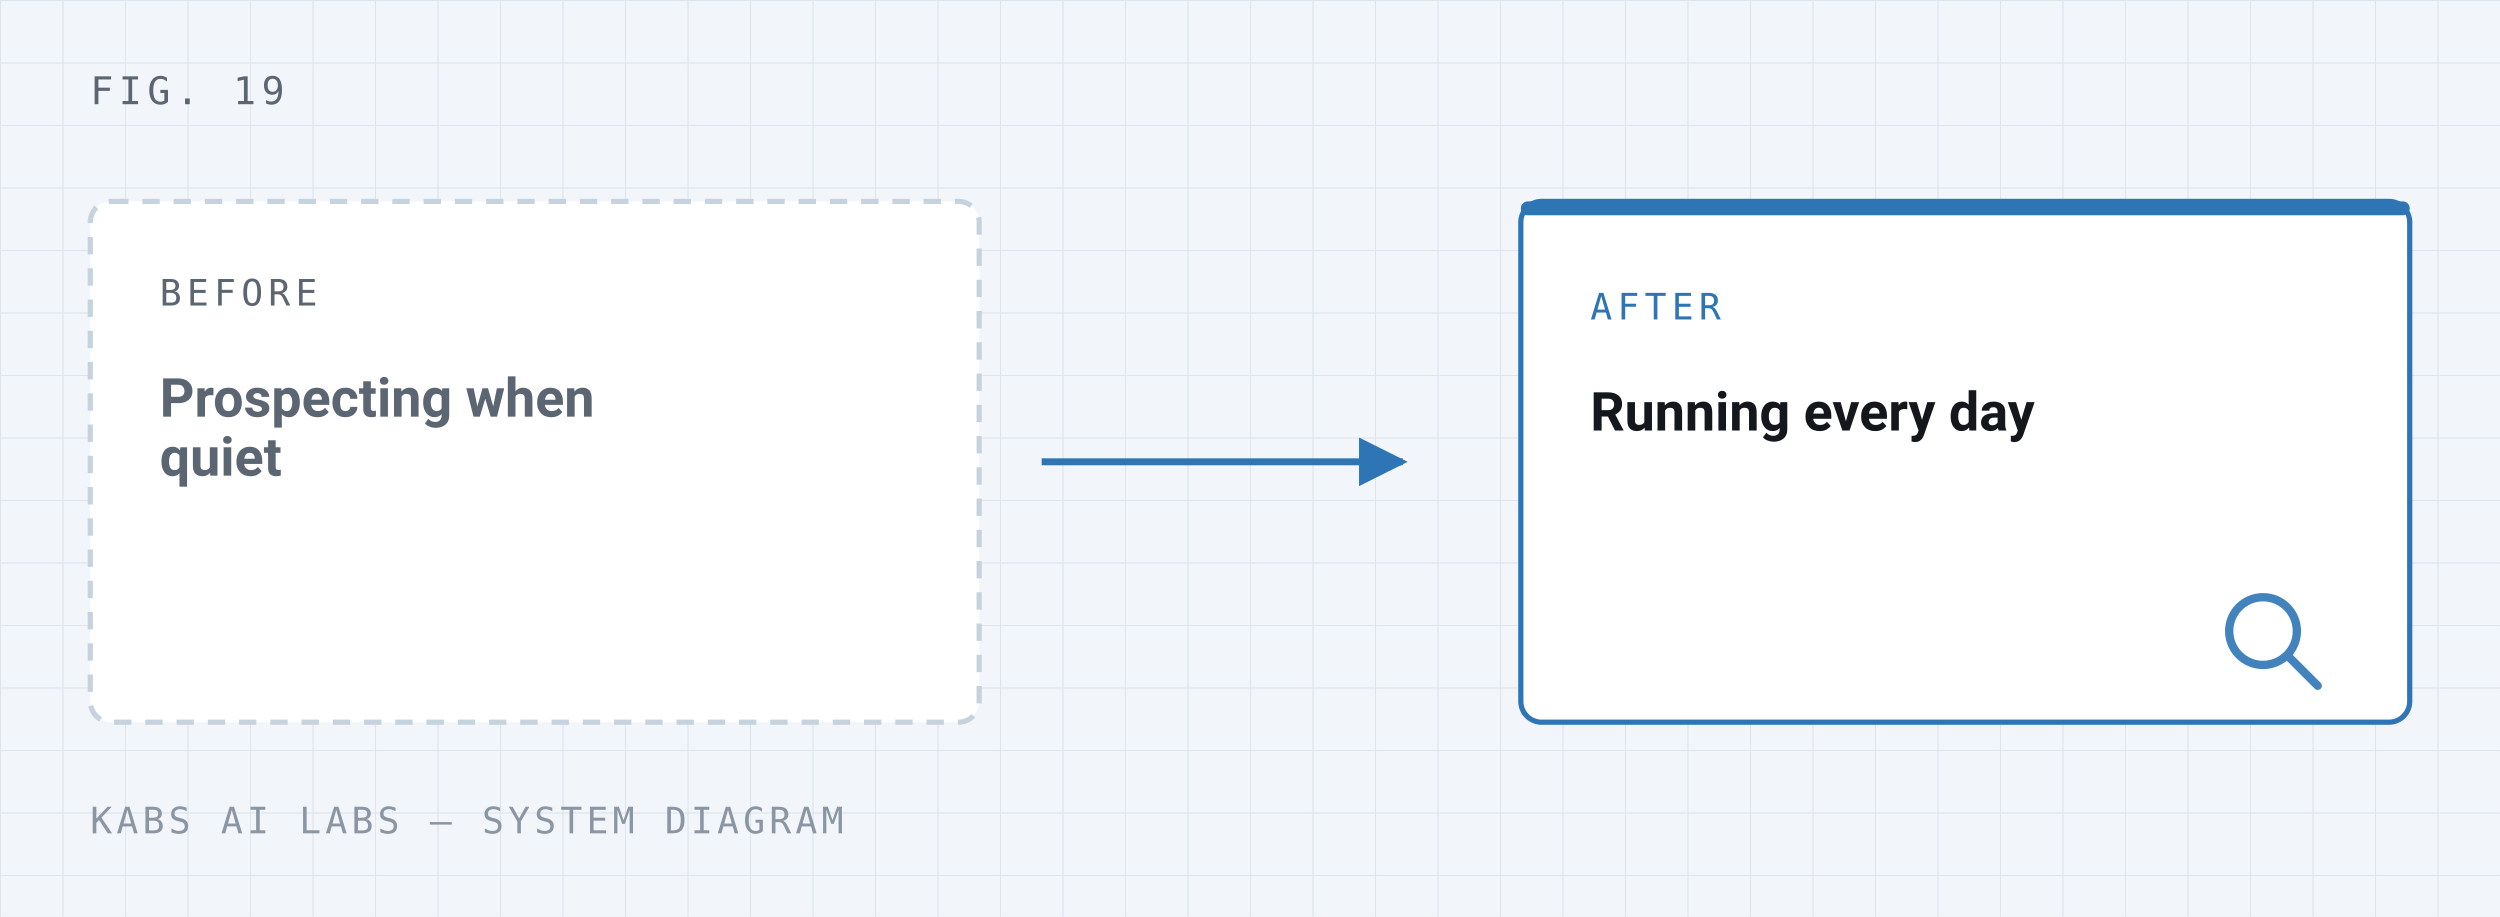
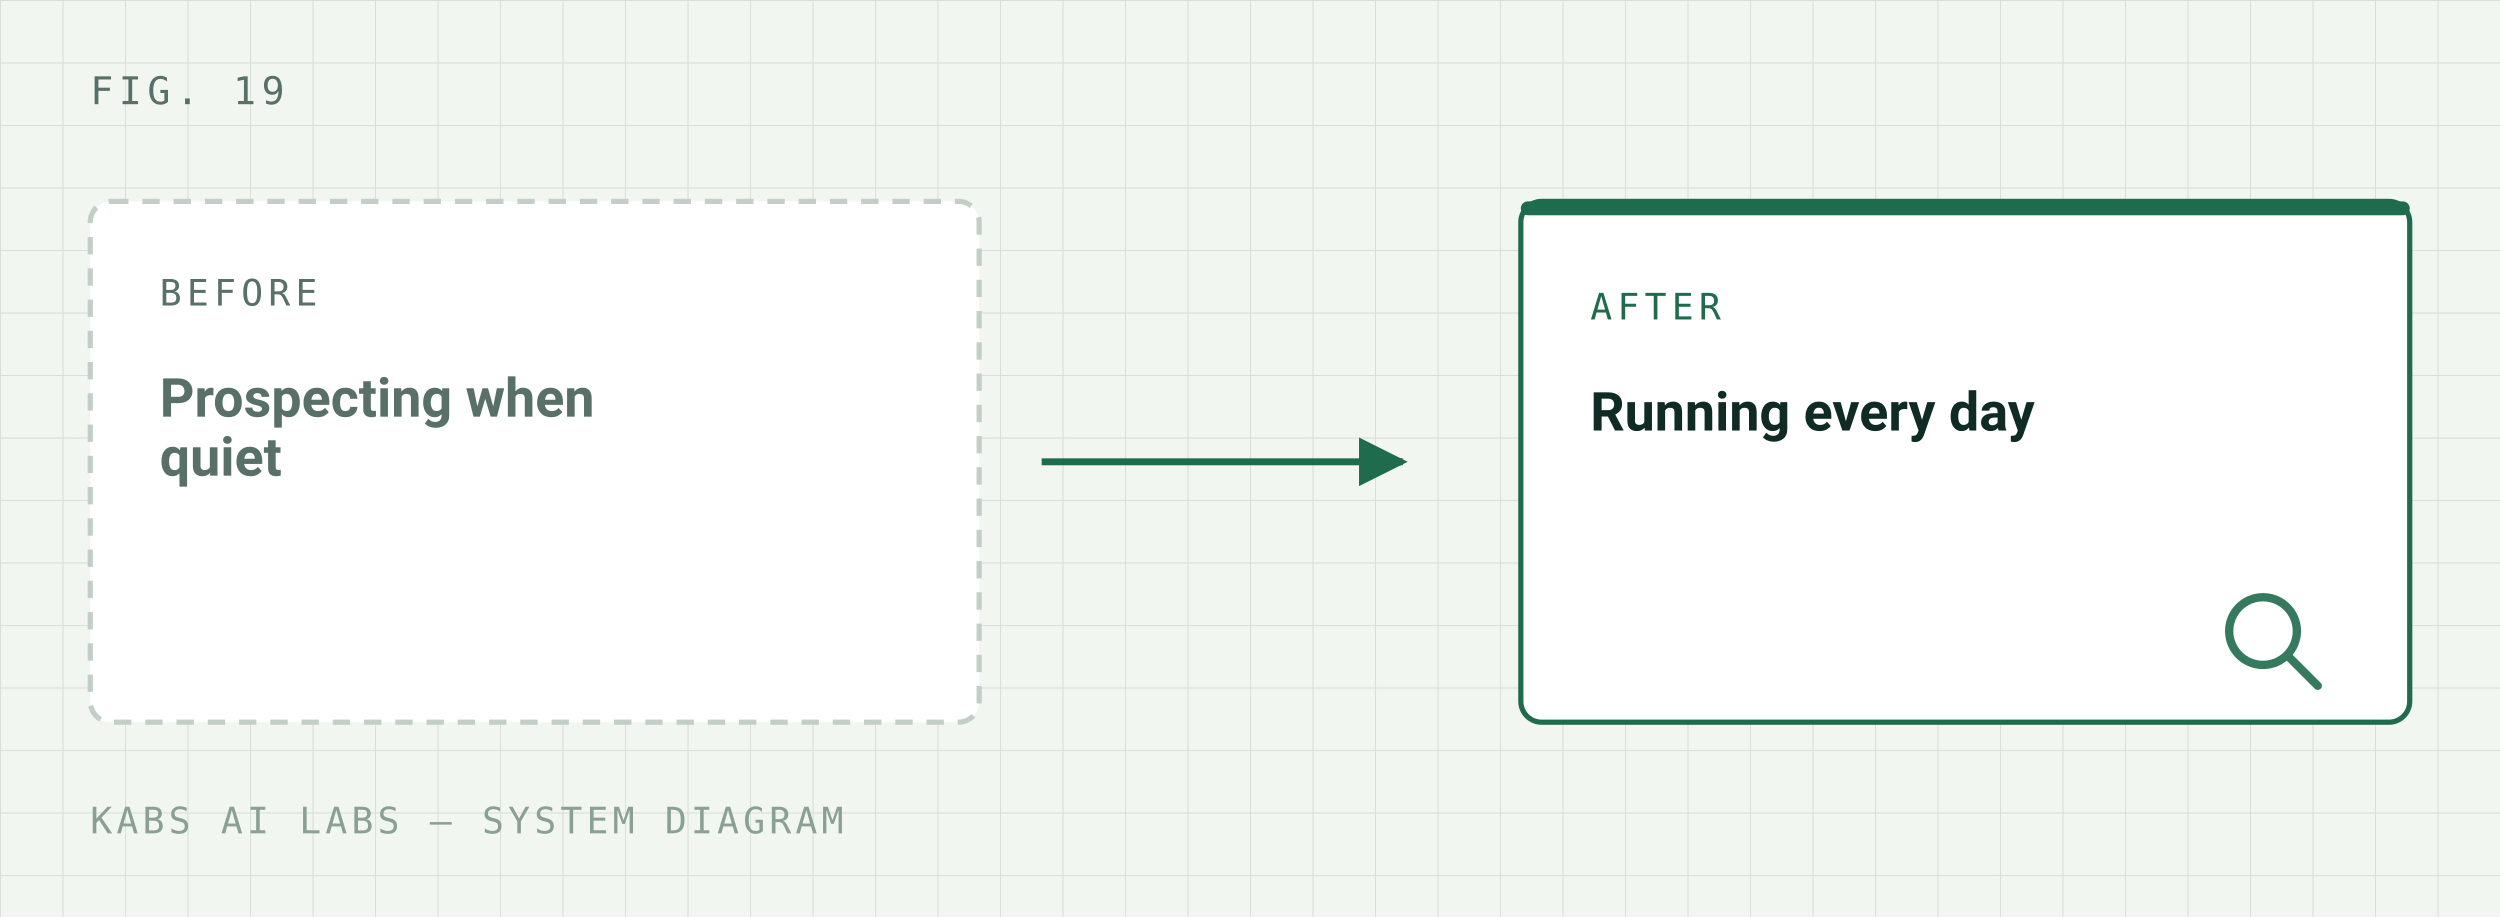
<svg xmlns="http://www.w3.org/2000/svg" viewBox="0 0 720 264" role="img" aria-label="Diagram: Prospecting when quiet becomes Running every day">
  <defs>
    <pattern id="g19" width="18" height="18" patternUnits="userSpaceOnUse">
-       <path d="M18 0H0v18" fill="none" stroke="#DDE4EC" stroke-width=".6" />
+       <path d="M18 0H0v18" fill="none" stroke="#D8E0D9" stroke-width=".6" />
    </pattern>
    <marker id="a19" viewBox="0 0 10 10" refX="9" refY="5" markerWidth="7" markerHeight="7" orient="auto">
-       <path d="M0 0l10 5-10 5z" fill="#2E75B6" />
+       <path d="M0 0l10 5-10 5z" fill="#1F6B4E" />
    </marker>
  </defs>
-   <rect width="720" height="264" fill="#F2F6FA" />
+   <rect width="720" height="264" fill="#F1F6F1" />
  <rect width="720" height="264" fill="url(#g19)" />
-   <text x="26" y="30" font-family="ui-monospace,Menlo,monospace" font-size="11" letter-spacing="1.6" fill="#5B6672">FIG. 19</text>
-   <rect x="26" y="58" width="256" height="150" rx="6" fill="#fff" stroke="#C6D2DE" stroke-width="1.5" stroke-dasharray="5 4" />
-   <text x="46" y="88" font-family="ui-monospace,Menlo,monospace" font-size="10.5" letter-spacing="1.5" fill="#5B6672">BEFORE</text>
-   <text x="46" y="120" font-family="-apple-system,Segoe UI,Roboto,sans-serif" font-size="15.5" font-weight="600" fill="#5B6672">
+   <text x="26" y="30" font-family="ui-monospace,Menlo,monospace" font-size="11" letter-spacing="1.6" fill="#587067">FIG. 19</text>
+   <rect x="26" y="58" width="256" height="150" rx="6" fill="#fff" stroke="#C3CFC6" stroke-width="1.5" stroke-dasharray="5 4" />
+   <text x="46" y="88" font-family="ui-monospace,Menlo,monospace" font-size="10.5" letter-spacing="1.5" fill="#587067">BEFORE</text>
+   <text x="46" y="120" font-family="-apple-system,Segoe UI,Roboto,sans-serif" font-size="15.5" font-weight="600" fill="#587067">
    <tspan x="46" y="120">Prospecting when</tspan>
    <tspan x="46" y="137">quiet</tspan>
  </text>
-   <line x1="300" y1="133" x2="404" y2="133" stroke="#2E75B6" stroke-width="2" marker-end="url(#a19)" />
-   <rect x="438" y="58" width="256" height="150" rx="6" fill="#fff" stroke="#2E75B6" stroke-width="1.5" />
-   <rect x="438" y="58" width="256" height="4" rx="2" fill="#2E75B6" />
-   <text x="458" y="92" font-family="ui-monospace,Menlo,monospace" font-size="10.5" letter-spacing="1.5" fill="#2E75B6">AFTER</text>
-   <text x="458" y="124" font-family="-apple-system,Segoe UI,Roboto,sans-serif" font-size="15.5" font-weight="700" fill="#14181D">
+   <line x1="300" y1="133" x2="404" y2="133" stroke="#1F6B4E" stroke-width="2" marker-end="url(#a19)" />
+   <rect x="438" y="58" width="256" height="150" rx="6" fill="#fff" stroke="#1F6B4E" stroke-width="1.5" />
+   <rect x="438" y="58" width="256" height="4" rx="2" fill="#1F6B4E" />
+   <text x="458" y="92" font-family="ui-monospace,Menlo,monospace" font-size="10.5" letter-spacing="1.5" fill="#1F6B4E">AFTER</text>
+   <text x="458" y="124" font-family="-apple-system,Segoe UI,Roboto,sans-serif" font-size="15.5" font-weight="700" fill="#0F2B24">
    <tspan x="458" y="124">Running every day</tspan>
  </text>
-   <g transform="translate(636,166) scale(1.5)" fill="none" stroke="#2E75B6" stroke-width="1.6" stroke-linecap="round" stroke-linejoin="round" opacity=".9">
+   <g transform="translate(636,166) scale(1.5)" fill="none" stroke="#1F6B4E" stroke-width="1.6" stroke-linecap="round" stroke-linejoin="round" opacity=".9">
    <circle cx="10.5" cy="10.5" r="6.5" />
    <path d="M15.5 15.5L21 21" />
  </g>
-   <text x="26" y="240" font-family="ui-monospace,Menlo,monospace" font-size="10.5" letter-spacing="1.2" fill="#8A96A3">KABS AI LABS — SYSTEM DIAGRAM</text>
+   <text x="26" y="240" font-family="ui-monospace,Menlo,monospace" font-size="10.5" letter-spacing="1.2" fill="#8AA094">KABS AI LABS — SYSTEM DIAGRAM</text>
</svg>
